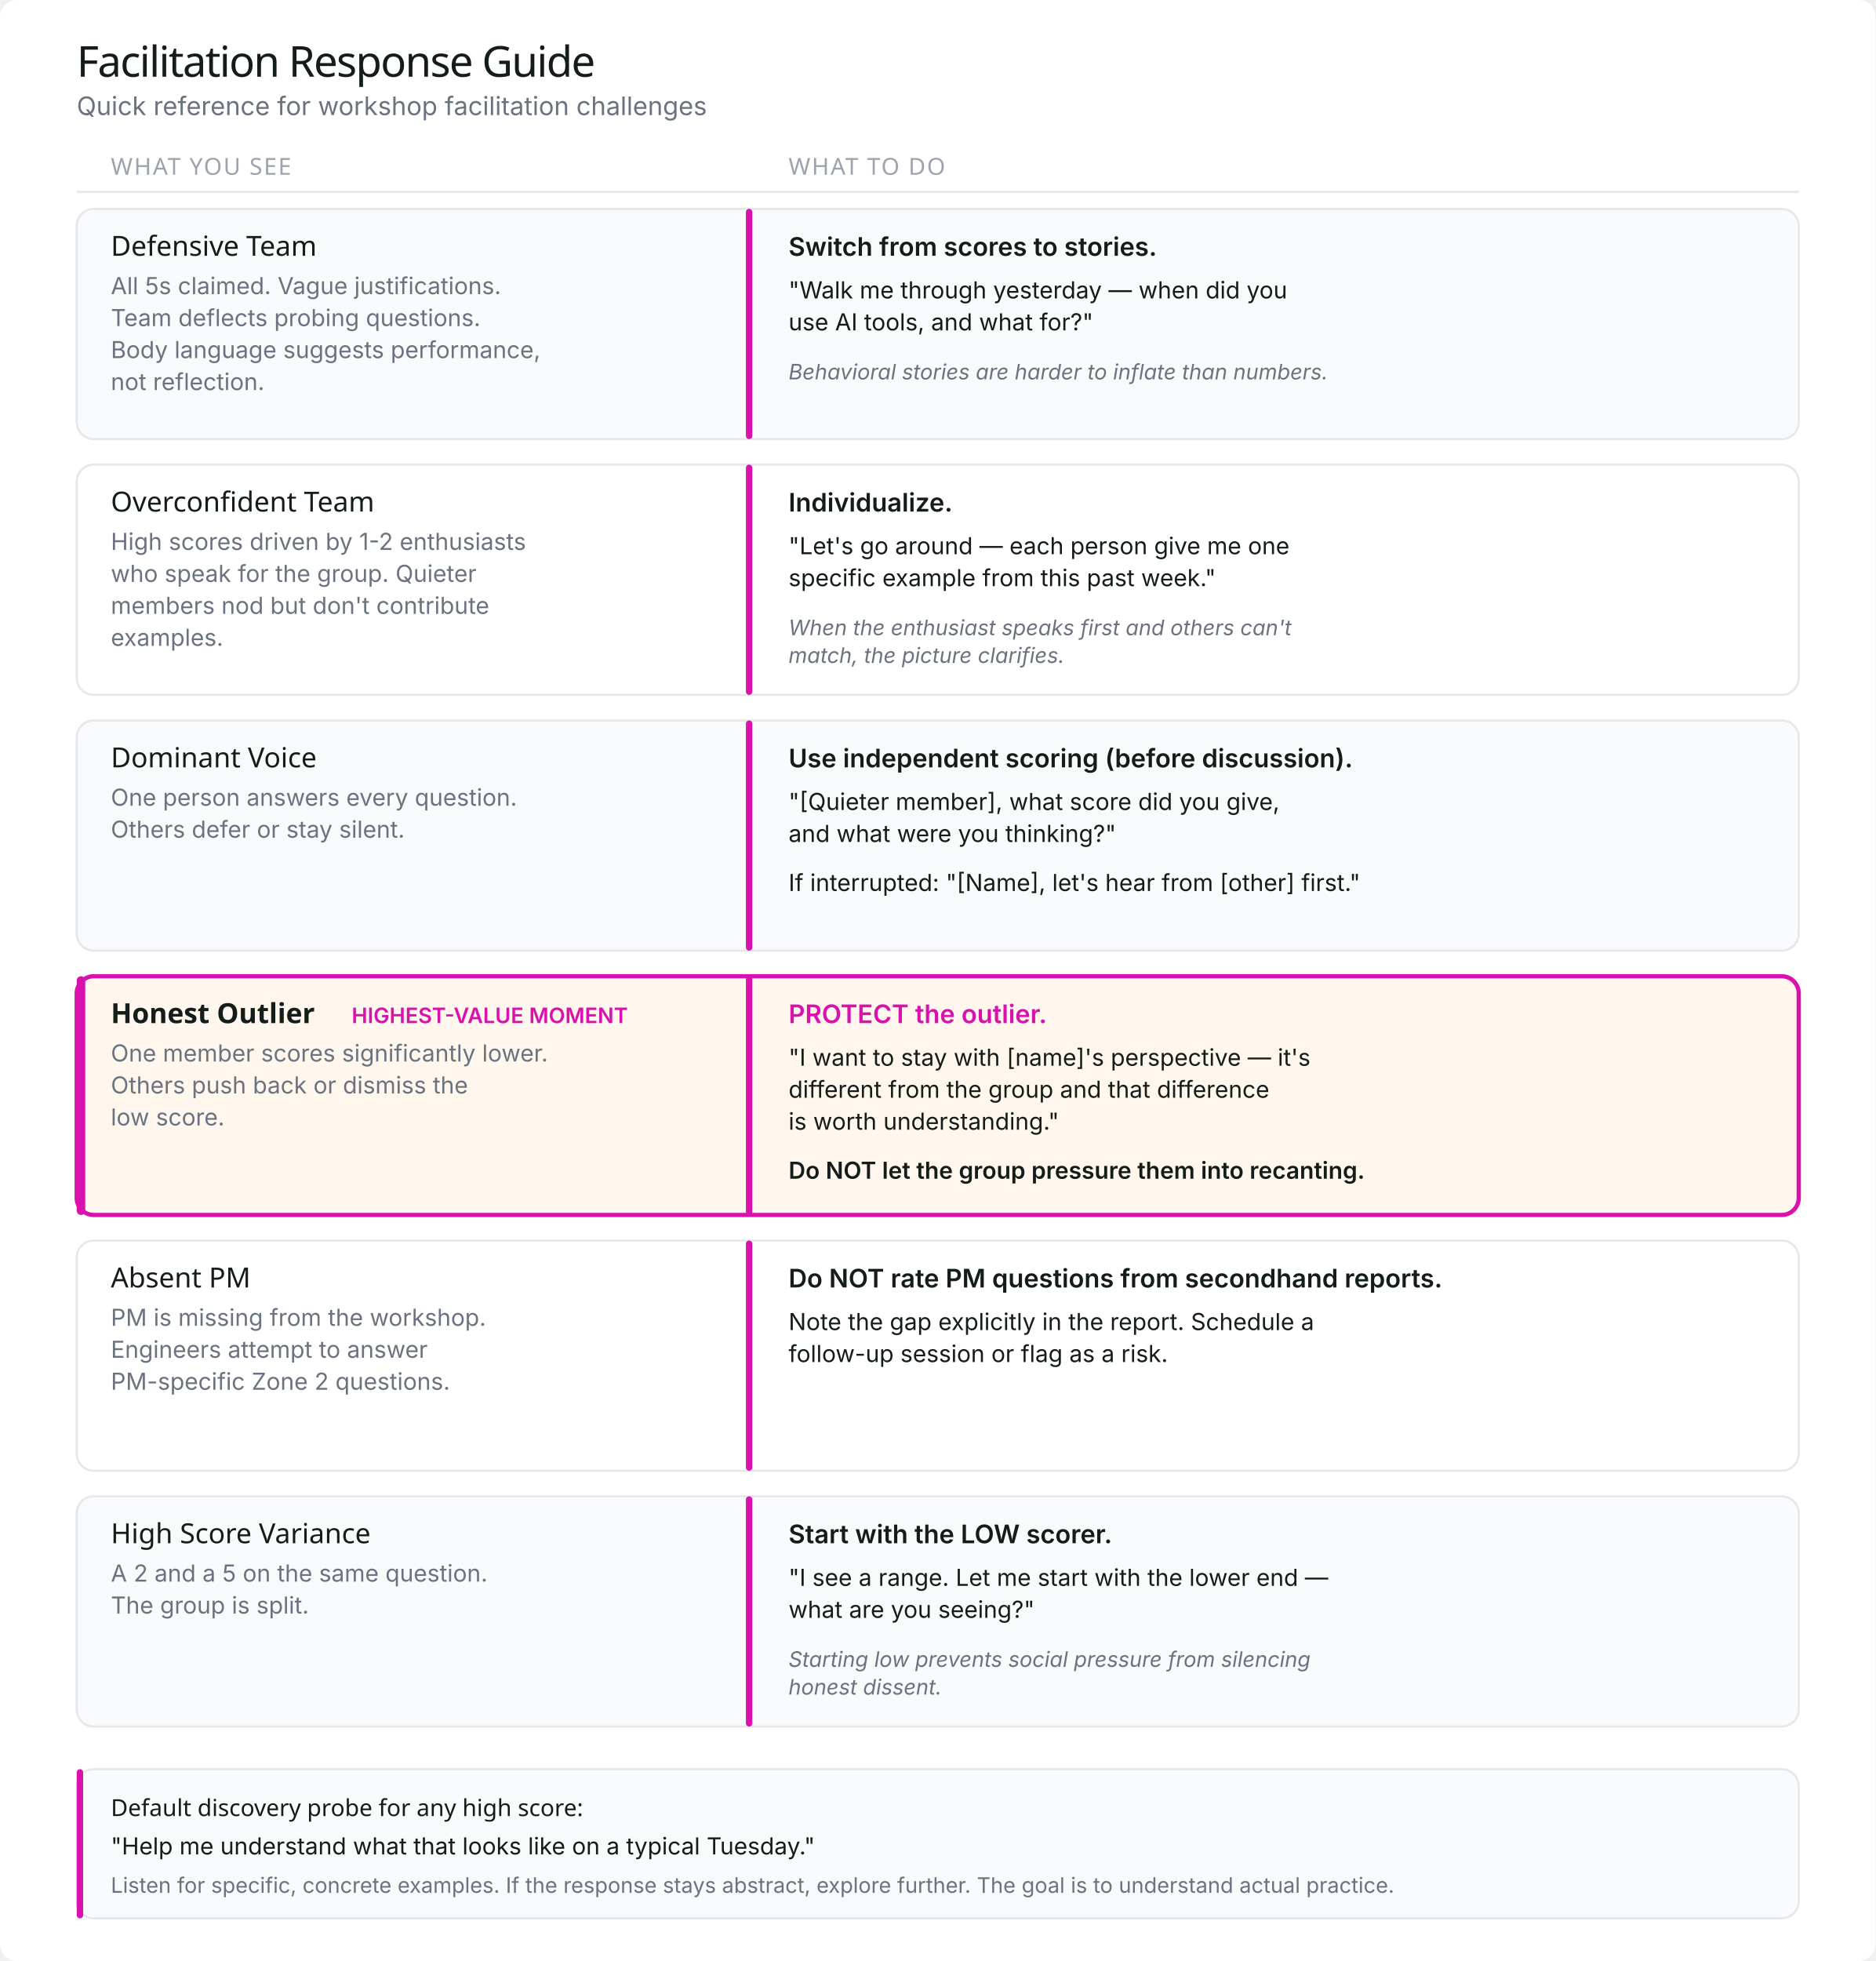
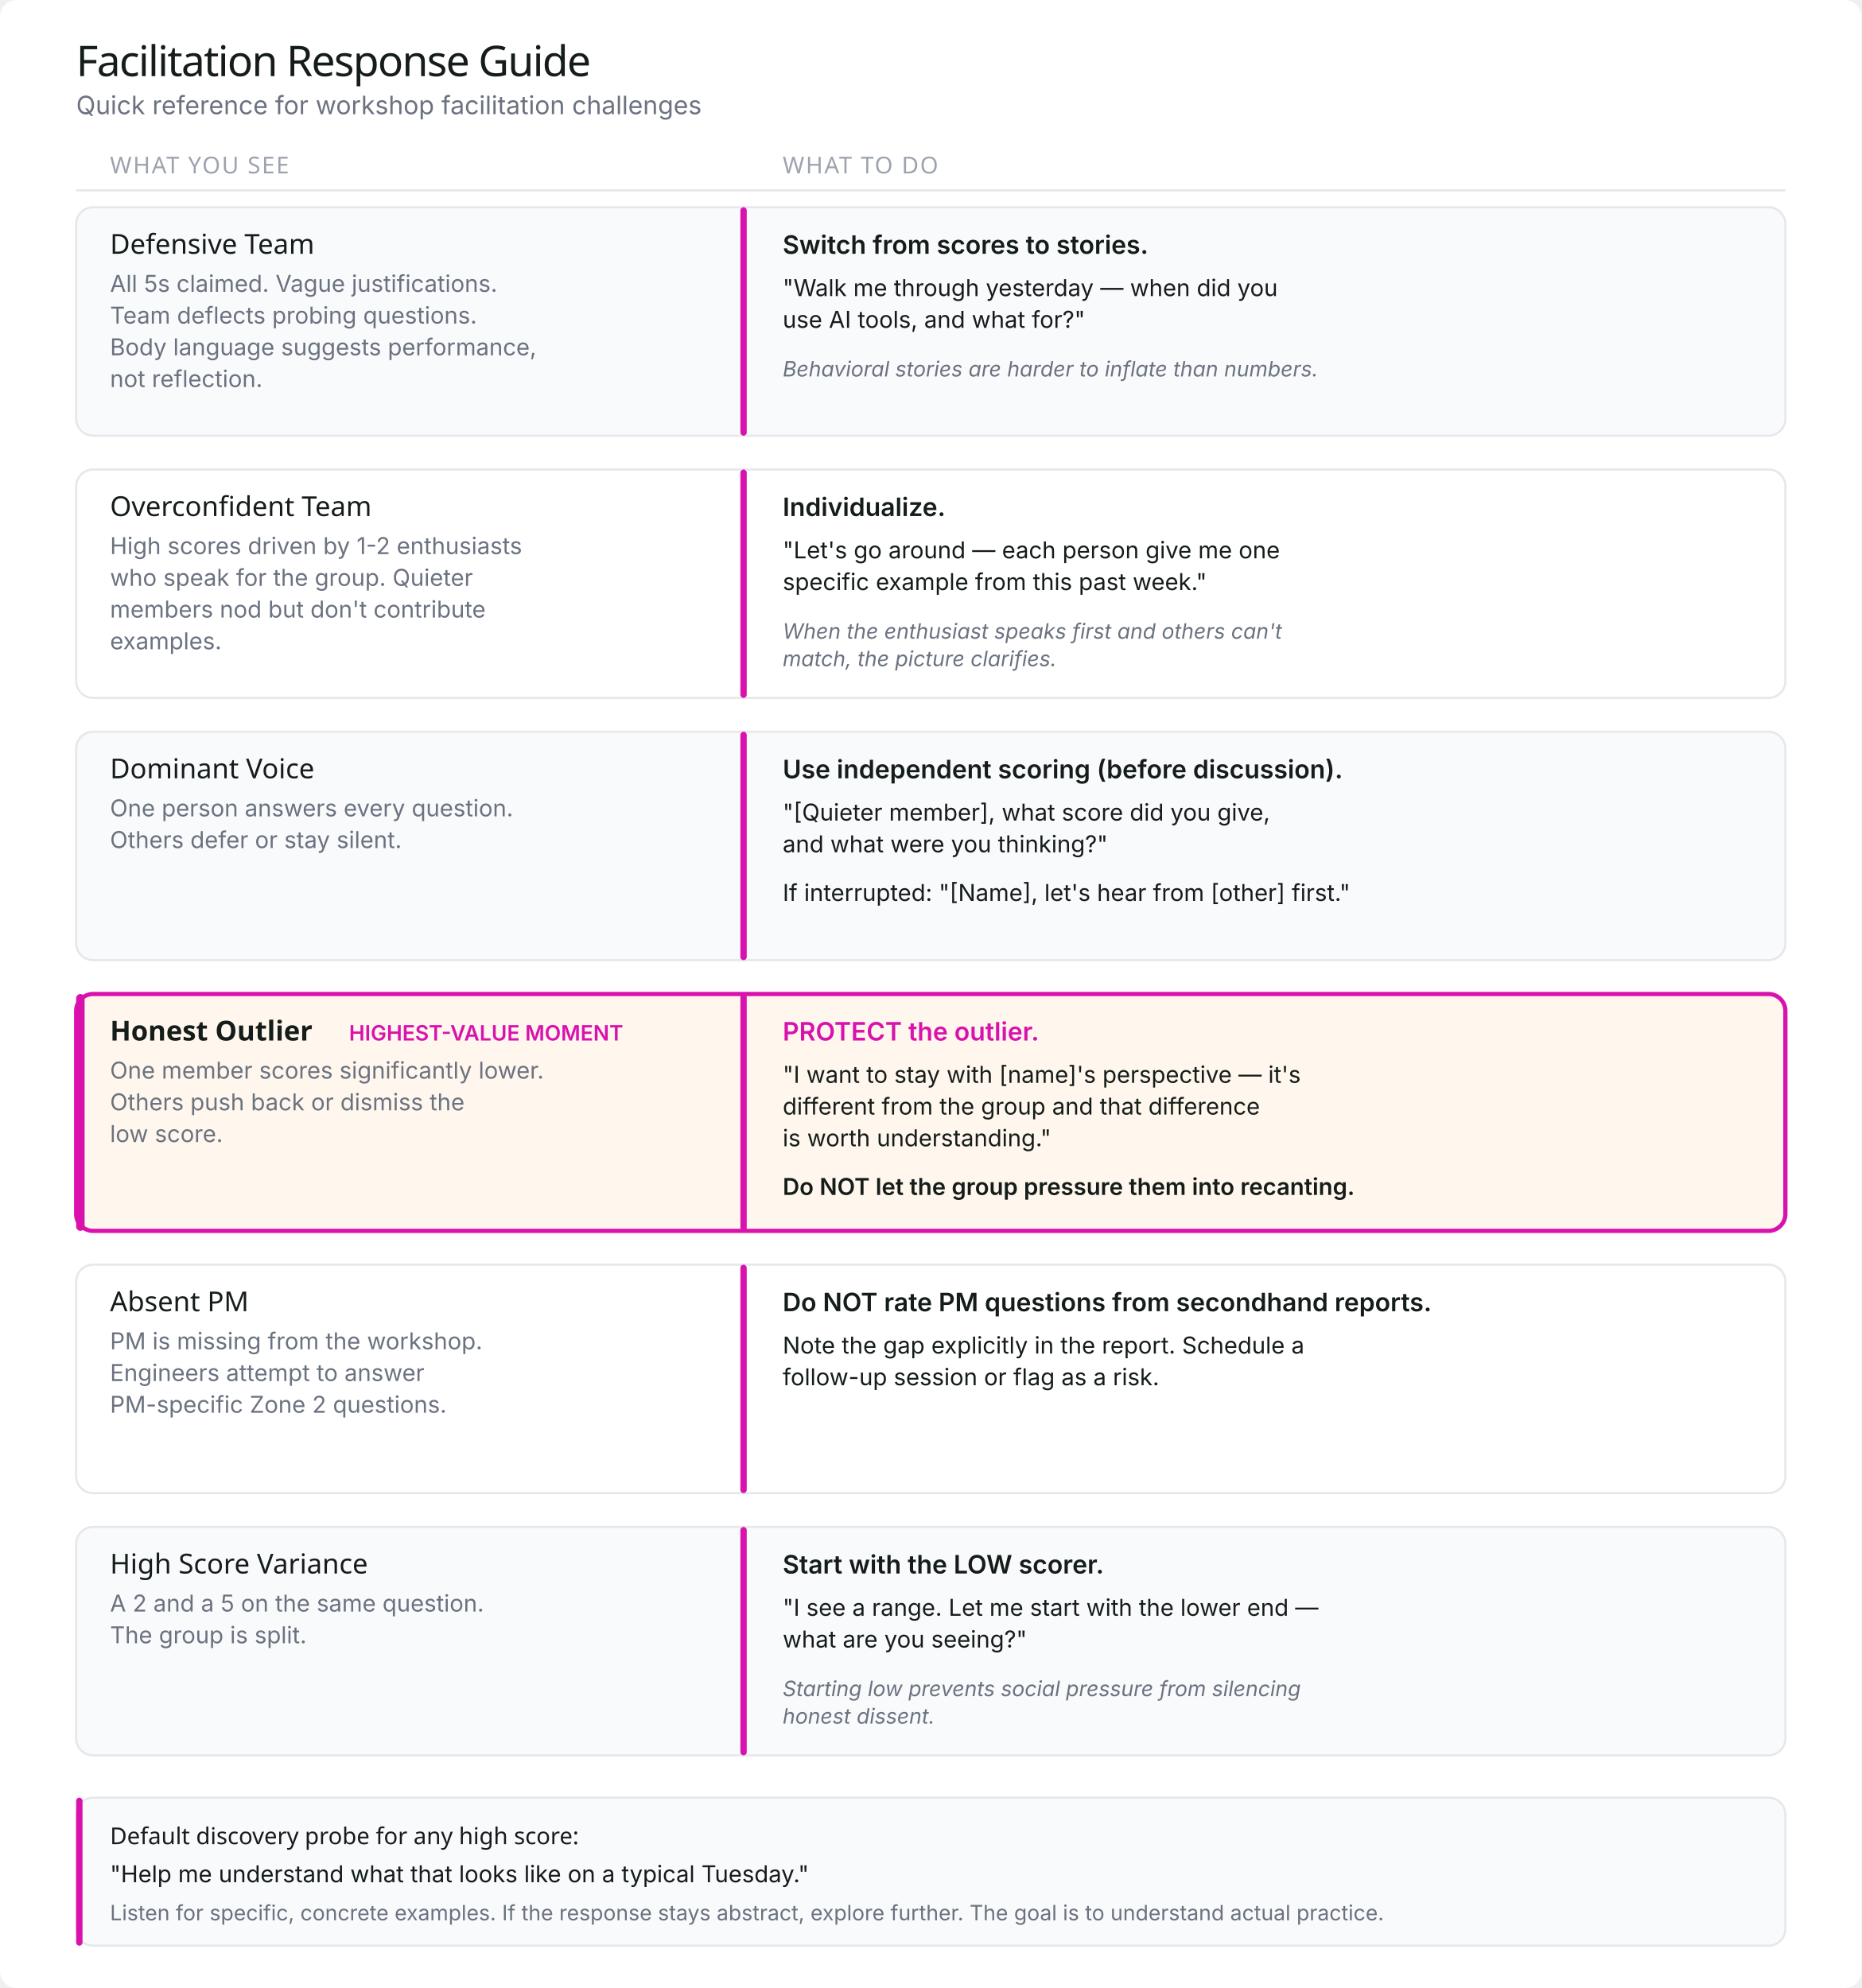
- <svg xmlns="http://www.w3.org/2000/svg" viewBox="0 0 880 920" font-family="'Inter', sans-serif">
+ <svg xmlns="http://www.w3.org/2000/svg" viewBox="0 0 880 940" font-family="'Inter', sans-serif">
  <defs>
    <marker id="arrow" markerWidth="8" markerHeight="6" refX="8" refY="3" orient="auto">
      <polygon points="0 0, 8 3, 0 6" fill="#6B7280" />
    </marker>
  </defs>
-   <rect width="880" height="920" fill="#fff" rx="8" />
+   <rect width="880" height="940" fill="#fff" rx="8" />
  <text x="36" y="36" font-family="'DM Sans', sans-serif" font-size="20" font-weight="400" fill="#151D1A" letter-spacing="-0.03em">Facilitation Response Guide</text>
  <text x="36" y="54" font-size="12" fill="#6B7280">Quick reference for workshop facilitation challenges</text>
  <text x="52" y="82" font-family="'DM Sans', sans-serif" font-size="11" font-weight="500" fill="#9CA3AF" letter-spacing="0.06em">WHAT YOU SEE</text>
  <text x="370" y="82" font-family="'DM Sans', sans-serif" font-size="11" font-weight="500" fill="#9CA3AF" letter-spacing="0.06em">WHAT TO DO</text>
  <line x1="36" y1="90" x2="844" y2="90" stroke="#E5E7EB" stroke-width="1" />
  <rect x="36" y="98" width="808" height="108" rx="8" fill="#F9FAFB" stroke="#E5E7EB" stroke-width="1" />
  <text x="52" y="120" font-family="'DM Sans', sans-serif" font-size="13" font-weight="500" fill="#151D1A">Defensive Team</text>
  <text x="52" y="138" font-size="11" fill="#6B7280">All 5s claimed. Vague justifications.</text>
  <text x="52" y="153" font-size="11" fill="#6B7280">Team deflects probing questions.</text>
  <text x="52" y="168" font-size="11" fill="#6B7280">Body language suggests performance,</text>
  <text x="52" y="183" font-size="11" fill="#6B7280">not reflection.</text>
  <rect x="350" y="98" width="3" height="108" rx="1.5" fill="#D912AE" />
  <text x="370" y="120" font-size="12" font-weight="600" fill="#151D1A">Switch from scores to stories.</text>
  <text x="370" y="140" font-size="11" fill="#151D1A">"Walk me through yesterday — when did you</text>
  <text x="370" y="155" font-size="11" fill="#151D1A">use AI tools, and what for?"</text>
  <text x="370" y="178" font-size="10" fill="#6B7280" font-style="italic">Behavioral stories are harder to inflate than numbers.</text>
-   <rect x="36" y="218" width="808" height="108" rx="8" fill="#FFFFFF" stroke="#E5E7EB" stroke-width="1" />
-   <text x="52" y="240" font-family="'DM Sans', sans-serif" font-size="13" font-weight="500" fill="#151D1A">Overconfident Team</text>
-   <text x="52" y="258" font-size="11" fill="#6B7280">High scores driven by 1-2 enthusiasts</text>
-   <text x="52" y="273" font-size="11" fill="#6B7280">who speak for the group. Quieter</text>
-   <text x="52" y="288" font-size="11" fill="#6B7280">members nod but don't contribute</text>
-   <text x="52" y="303" font-size="11" fill="#6B7280">examples.</text>
-   <rect x="350" y="218" width="3" height="108" rx="1.5" fill="#D912AE" />
-   <text x="370" y="240" font-size="12" font-weight="600" fill="#151D1A">Individualize.</text>
-   <text x="370" y="260" font-size="11" fill="#151D1A">"Let's go around — each person give me one</text>
-   <text x="370" y="275" font-size="11" fill="#151D1A">specific example from this past week."</text>
-   <text x="370" y="298" font-size="10" fill="#6B7280" font-style="italic">When the enthusiast speaks first and others can't</text>
-   <text x="370" y="311" font-size="10" fill="#6B7280" font-style="italic">match, the picture clarifies.</text>
-   <rect x="36" y="338" width="808" height="108" rx="8" fill="#F9FAFB" stroke="#E5E7EB" stroke-width="1" />
-   <text x="52" y="360" font-family="'DM Sans', sans-serif" font-size="13" font-weight="500" fill="#151D1A">Dominant Voice</text>
-   <text x="52" y="378" font-size="11" fill="#6B7280">One person answers every question.</text>
-   <text x="52" y="393" font-size="11" fill="#6B7280">Others defer or stay silent.</text>
-   <rect x="350" y="338" width="3" height="108" rx="1.5" fill="#D912AE" />
-   <text x="370" y="360" font-size="12" font-weight="600" fill="#151D1A">Use independent scoring (before discussion).</text>
-   <text x="370" y="380" font-size="11" fill="#151D1A">"[Quieter member], what score did you give,</text>
-   <text x="370" y="395" font-size="11" fill="#151D1A">and what were you thinking?"</text>
-   <text x="370" y="418" font-size="11" fill="#151D1A">If interrupted: "[Name], let's hear from [other] first."</text>
-   <rect x="36" y="458" width="808" height="112" rx="8" fill="#FFF7ED" stroke="#D912AE" stroke-width="2" />
-   <rect x="36" y="458" width="4" height="112" rx="2" fill="#D912AE" />
-   <text x="52" y="480" font-family="'DM Sans', sans-serif" font-size="13" font-weight="700" fill="#151D1A">Honest Outlier</text>
-   <text x="165" y="480" font-size="10" font-weight="600" fill="#D912AE">HIGHEST-VALUE MOMENT</text>
-   <text x="52" y="498" font-size="11" fill="#6B7280">One member scores significantly lower.</text>
-   <text x="52" y="513" font-size="11" fill="#6B7280">Others push back or dismiss the</text>
-   <text x="52" y="528" font-size="11" fill="#6B7280">low score.</text>
-   <rect x="350" y="458" width="3" height="112" rx="1.5" fill="#D912AE" />
-   <text x="370" y="480" font-size="12" font-weight="600" fill="#D912AE">PROTECT the outlier.</text>
-   <text x="370" y="500" font-size="11" fill="#151D1A">"I want to stay with [name]'s perspective — it's</text>
-   <text x="370" y="515" font-size="11" fill="#151D1A">different from the group and that difference</text>
-   <text x="370" y="530" font-size="11" fill="#151D1A">is worth understanding."</text>
-   <text x="370" y="553" font-size="11" font-weight="600" fill="#151D1A">Do NOT let the group pressure them into recanting.</text>
-   <rect x="36" y="582" width="808" height="108" rx="8" fill="#FFFFFF" stroke="#E5E7EB" stroke-width="1" />
-   <text x="52" y="604" font-family="'DM Sans', sans-serif" font-size="13" font-weight="500" fill="#151D1A">Absent PM</text>
-   <text x="52" y="622" font-size="11" fill="#6B7280">PM is missing from the workshop.</text>
-   <text x="52" y="637" font-size="11" fill="#6B7280">Engineers attempt to answer</text>
-   <text x="52" y="652" font-size="11" fill="#6B7280">PM-specific Zone 2 questions.</text>
-   <rect x="350" y="582" width="3" height="108" rx="1.5" fill="#D912AE" />
-   <text x="370" y="604" font-size="12" font-weight="600" fill="#151D1A">Do NOT rate PM questions from secondhand reports.</text>
-   <text x="370" y="624" font-size="11" fill="#151D1A">Note the gap explicitly in the report. Schedule a</text>
-   <text x="370" y="639" font-size="11" fill="#151D1A">follow-up session or flag as a risk.</text>
-   <rect x="36" y="702" width="808" height="108" rx="8" fill="#F9FAFB" stroke="#E5E7EB" stroke-width="1" />
-   <text x="52" y="724" font-family="'DM Sans', sans-serif" font-size="13" font-weight="500" fill="#151D1A">High Score Variance</text>
-   <text x="52" y="742" font-size="11" fill="#6B7280">A 2 and a 5 on the same question.</text>
-   <text x="52" y="757" font-size="11" fill="#6B7280">The group is split.</text>
-   <rect x="350" y="702" width="3" height="108" rx="1.5" fill="#D912AE" />
-   <text x="370" y="724" font-size="12" font-weight="600" fill="#151D1A">Start with the LOW scorer.</text>
-   <text x="370" y="744" font-size="11" fill="#151D1A">"I see a range. Let me start with the lower end —</text>
-   <text x="370" y="759" font-size="11" fill="#151D1A">what are you seeing?"</text>
-   <text x="370" y="782" font-size="10" fill="#6B7280" font-style="italic">Starting low prevents social pressure from silencing</text>
-   <text x="370" y="795" font-size="10" fill="#6B7280" font-style="italic">honest dissent.</text>
-   <rect x="36" y="830" width="808" height="70" rx="8" fill="#F9FAFB" stroke="#E5E7EB" stroke-width="1" />
-   <rect x="36" y="830" width="3" height="70" rx="1.5" fill="#D912AE" />
-   <text x="52" y="852" font-family="'DM Sans', sans-serif" font-size="11" font-weight="500" fill="#151D1A">Default discovery probe for any high score:</text>
-   <text x="52" y="870" font-size="11" fill="#151D1A">"Help me understand what that looks like on a typical Tuesday."</text>
-   <text x="52" y="888" font-size="10" fill="#6B7280">Listen for specific, concrete examples. If the response stays abstract, explore further. The goal is to understand actual practice.</text>
+   <rect x="36" y="222" width="808" height="108" rx="8" fill="#FFFFFF" stroke="#E5E7EB" stroke-width="1" />
+   <text x="52" y="244" font-family="'DM Sans', sans-serif" font-size="13" font-weight="500" fill="#151D1A">Overconfident Team</text>
+   <text x="52" y="262" font-size="11" fill="#6B7280">High scores driven by 1-2 enthusiasts</text>
+   <text x="52" y="277" font-size="11" fill="#6B7280">who speak for the group. Quieter</text>
+   <text x="52" y="292" font-size="11" fill="#6B7280">members nod but don't contribute</text>
+   <text x="52" y="307" font-size="11" fill="#6B7280">examples.</text>
+   <rect x="350" y="222" width="3" height="108" rx="1.5" fill="#D912AE" />
+   <text x="370" y="244" font-size="12" font-weight="600" fill="#151D1A">Individualize.</text>
+   <text x="370" y="264" font-size="11" fill="#151D1A">"Let's go around — each person give me one</text>
+   <text x="370" y="279" font-size="11" fill="#151D1A">specific example from this past week."</text>
+   <text x="370" y="302" font-size="10" fill="#6B7280" font-style="italic">When the enthusiast speaks first and others can't</text>
+   <text x="370" y="315" font-size="10" fill="#6B7280" font-style="italic">match, the picture clarifies.</text>
+   <rect x="36" y="346" width="808" height="108" rx="8" fill="#F9FAFB" stroke="#E5E7EB" stroke-width="1" />
+   <text x="52" y="368" font-family="'DM Sans', sans-serif" font-size="13" font-weight="500" fill="#151D1A">Dominant Voice</text>
+   <text x="52" y="386" font-size="11" fill="#6B7280">One person answers every question.</text>
+   <text x="52" y="401" font-size="11" fill="#6B7280">Others defer or stay silent.</text>
+   <rect x="350" y="346" width="3" height="108" rx="1.5" fill="#D912AE" />
+   <text x="370" y="368" font-size="12" font-weight="600" fill="#151D1A">Use independent scoring (before discussion).</text>
+   <text x="370" y="388" font-size="11" fill="#151D1A">"[Quieter member], what score did you give,</text>
+   <text x="370" y="403" font-size="11" fill="#151D1A">and what were you thinking?"</text>
+   <text x="370" y="426" font-size="11" fill="#151D1A">If interrupted: "[Name], let's hear from [other] first."</text>
+   <rect x="36" y="470" width="808" height="112" rx="8" fill="#FFF7ED" stroke="#D912AE" stroke-width="2" />
+   <rect x="36" y="470" width="4" height="112" rx="2" fill="#D912AE" />
+   <text x="52" y="492" font-family="'DM Sans', sans-serif" font-size="13" font-weight="700" fill="#151D1A">Honest Outlier</text>
+   <text x="165" y="492" font-size="10" font-weight="600" fill="#D912AE">HIGHEST-VALUE MOMENT</text>
+   <text x="52" y="510" font-size="11" fill="#6B7280">One member scores significantly lower.</text>
+   <text x="52" y="525" font-size="11" fill="#6B7280">Others push back or dismiss the</text>
+   <text x="52" y="540" font-size="11" fill="#6B7280">low score.</text>
+   <rect x="350" y="470" width="3" height="112" rx="1.5" fill="#D912AE" />
+   <text x="370" y="492" font-size="12" font-weight="600" fill="#D912AE">PROTECT the outlier.</text>
+   <text x="370" y="512" font-size="11" fill="#151D1A">"I want to stay with [name]'s perspective — it's</text>
+   <text x="370" y="527" font-size="11" fill="#151D1A">different from the group and that difference</text>
+   <text x="370" y="542" font-size="11" fill="#151D1A">is worth understanding."</text>
+   <text x="370" y="565" font-size="11" font-weight="600" fill="#151D1A">Do NOT let the group pressure them into recanting.</text>
+   <rect x="36" y="598" width="808" height="108" rx="8" fill="#FFFFFF" stroke="#E5E7EB" stroke-width="1" />
+   <text x="52" y="620" font-family="'DM Sans', sans-serif" font-size="13" font-weight="500" fill="#151D1A">Absent PM</text>
+   <text x="52" y="638" font-size="11" fill="#6B7280">PM is missing from the workshop.</text>
+   <text x="52" y="653" font-size="11" fill="#6B7280">Engineers attempt to answer</text>
+   <text x="52" y="668" font-size="11" fill="#6B7280">PM-specific Zone 2 questions.</text>
+   <rect x="350" y="598" width="3" height="108" rx="1.5" fill="#D912AE" />
+   <text x="370" y="620" font-size="12" font-weight="600" fill="#151D1A">Do NOT rate PM questions from secondhand reports.</text>
+   <text x="370" y="640" font-size="11" fill="#151D1A">Note the gap explicitly in the report. Schedule a</text>
+   <text x="370" y="655" font-size="11" fill="#151D1A">follow-up session or flag as a risk.</text>
+   <rect x="36" y="722" width="808" height="108" rx="8" fill="#F9FAFB" stroke="#E5E7EB" stroke-width="1" />
+   <text x="52" y="744" font-family="'DM Sans', sans-serif" font-size="13" font-weight="500" fill="#151D1A">High Score Variance</text>
+   <text x="52" y="762" font-size="11" fill="#6B7280">A 2 and a 5 on the same question.</text>
+   <text x="52" y="777" font-size="11" fill="#6B7280">The group is split.</text>
+   <rect x="350" y="722" width="3" height="108" rx="1.5" fill="#D912AE" />
+   <text x="370" y="744" font-size="12" font-weight="600" fill="#151D1A">Start with the LOW scorer.</text>
+   <text x="370" y="764" font-size="11" fill="#151D1A">"I see a range. Let me start with the lower end —</text>
+   <text x="370" y="779" font-size="11" fill="#151D1A">what are you seeing?"</text>
+   <text x="370" y="802" font-size="10" fill="#6B7280" font-style="italic">Starting low prevents social pressure from silencing</text>
+   <text x="370" y="815" font-size="10" fill="#6B7280" font-style="italic">honest dissent.</text>
+   <rect x="36" y="850" width="808" height="70" rx="8" fill="#F9FAFB" stroke="#E5E7EB" stroke-width="1" />
+   <rect x="36" y="850" width="3" height="70" rx="1.5" fill="#D912AE" />
+   <text x="52" y="872" font-family="'DM Sans', sans-serif" font-size="11" font-weight="500" fill="#151D1A">Default discovery probe for any high score:</text>
+   <text x="52" y="890" font-size="11" fill="#151D1A">"Help me understand what that looks like on a typical Tuesday."</text>
+   <text x="52" y="908" font-size="10" fill="#6B7280">Listen for specific, concrete examples. If the response stays abstract, explore further. The goal is to understand actual practice.</text>
</svg>
